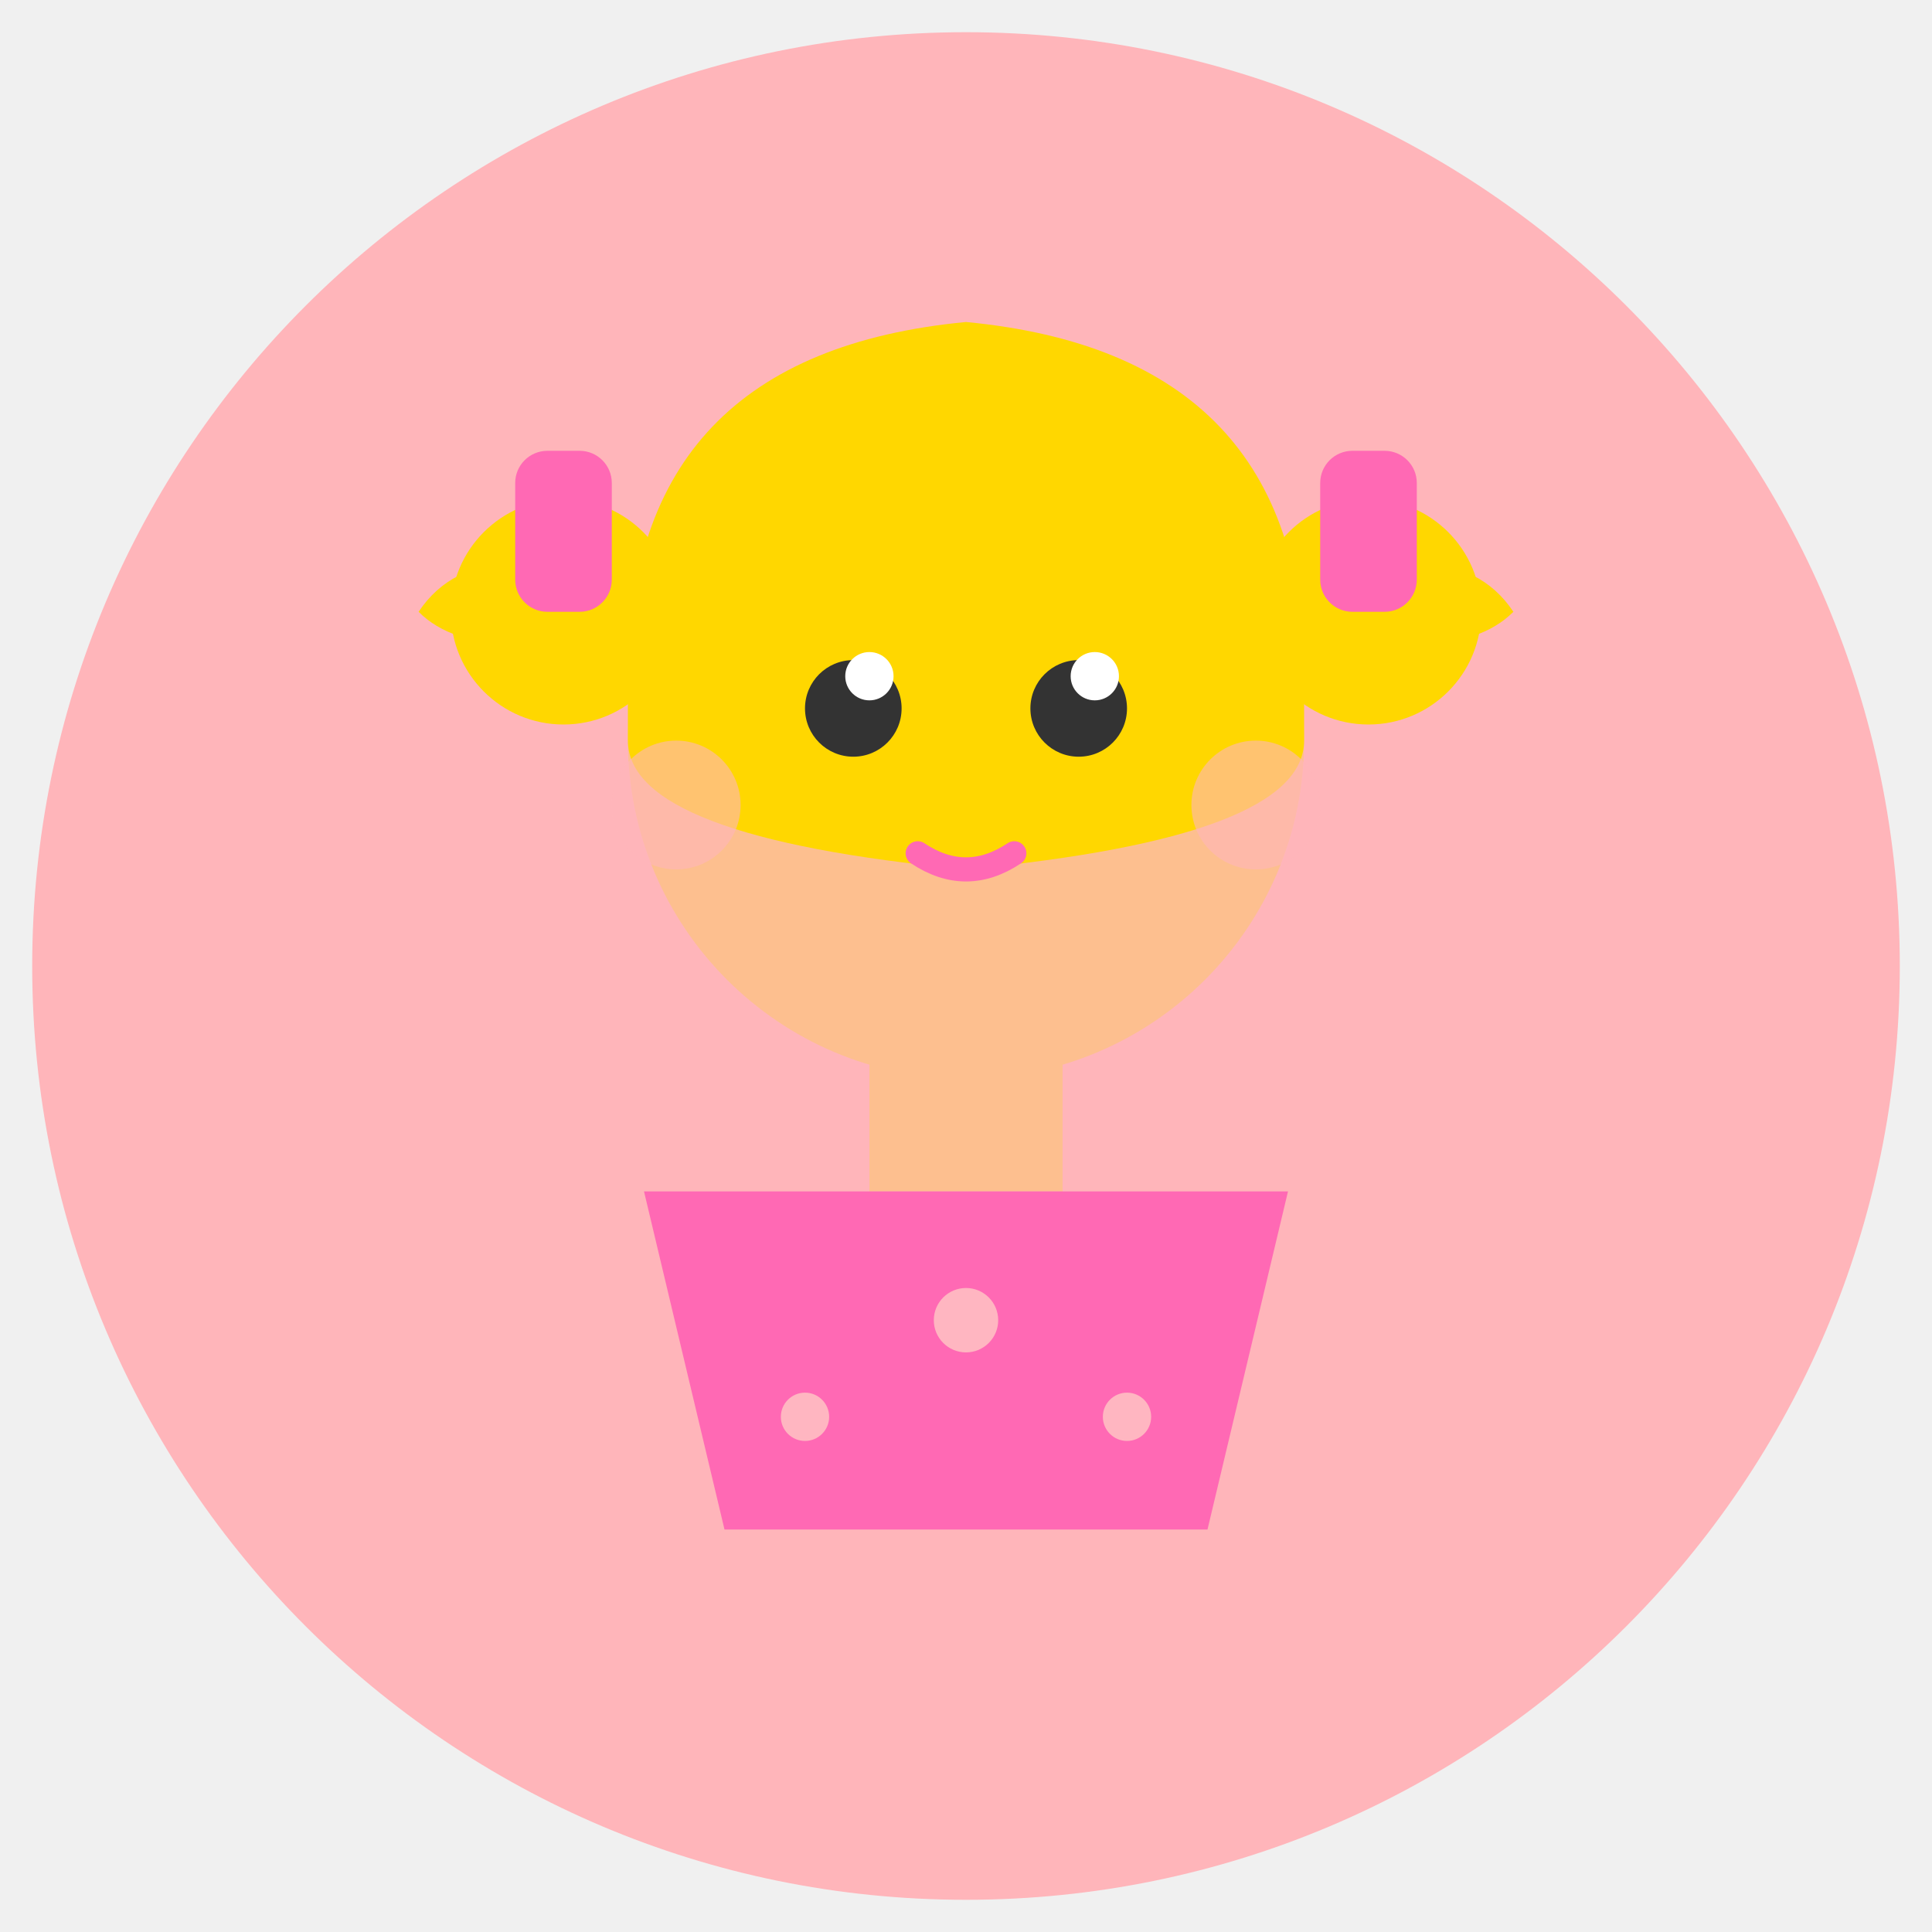
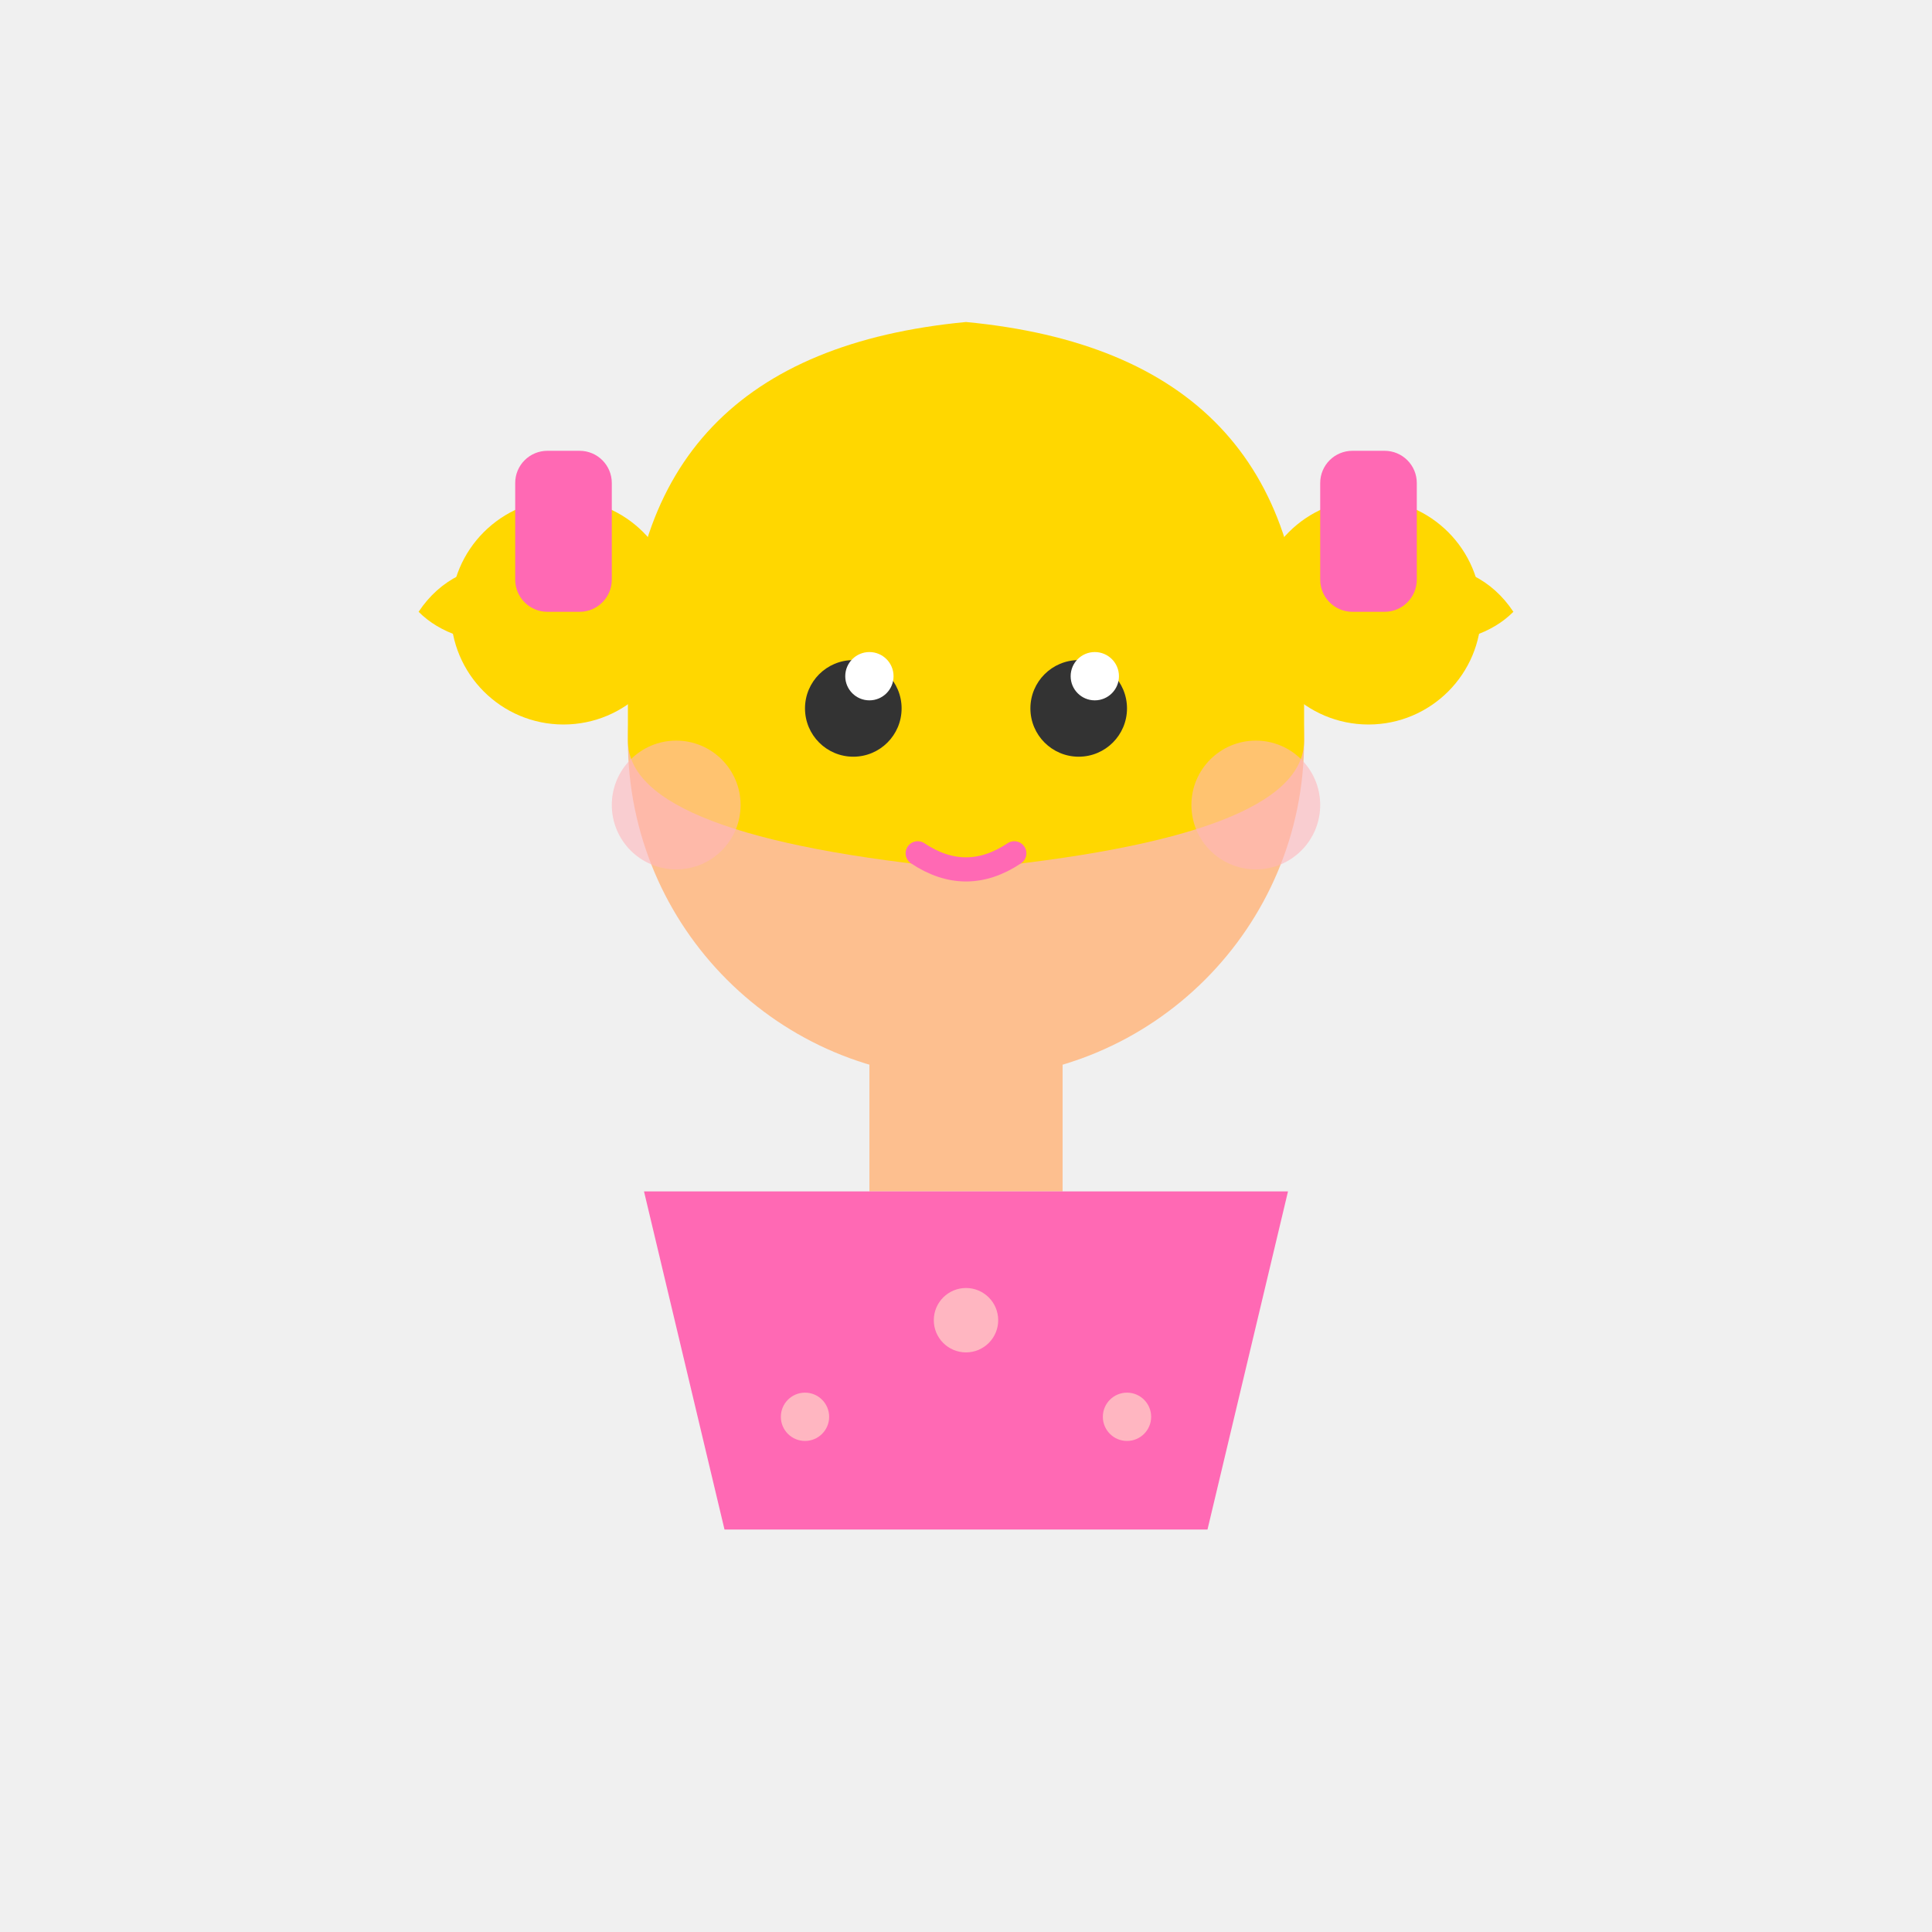
<svg xmlns="http://www.w3.org/2000/svg" viewBox="0 0 120 120">
-   <circle cx="60" cy="60" r="58" fill="#FFB5BA" />
  <circle cx="60" cy="46" r="21" fill="#FDBF8F" />
  <path d="M 39 42 Q 39 22 60 20 Q 81 22 81 42 L 81 46 Q 81 52 60 54 Q 39 52 39 46 Z" fill="#FFD700" />
  <circle cx="35" cy="38" r="7" fill="#FFD700" />
  <path d="M 32 35 Q 28 35 26 38 Q 28 40 32 40" fill="#FFD700" />
  <circle cx="85" cy="38" r="7" fill="#FFD700" />
  <path d="M 88 35 Q 92 35 94 38 Q 92 40 88 40" fill="#FFD700" />
  <rect x="32" y="28" width="6" height="10" fill="#FF69B4" rx="2" />
  <rect x="82" y="28" width="6" height="10" fill="#FF69B4" rx="2" />
  <circle cx="53" cy="44" r="3" fill="#333333" />
  <circle cx="67" cy="44" r="3" fill="#333333" />
  <circle cx="54" cy="42" r="1.5" fill="white" />
  <circle cx="68" cy="42" r="1.5" fill="white" />
  <circle cx="42" cy="50" r="4" fill="#FFB5BA" opacity="0.6" />
  <circle cx="78" cy="50" r="4" fill="#FFB5BA" opacity="0.6" />
  <path d="M 57 53 Q 60 55 63 53" stroke="#FF69B4" stroke-width="1.5" fill="none" stroke-linecap="round" />
  <rect x="54" y="66" width="12" height="8" fill="#FDBF8F" />
  <path d="M 40 74 L 80 74 L 75 95 L 45 95 Z" fill="#FF69B4" />
  <circle cx="60" cy="82" r="2" fill="#FFB6C1" />
  <circle cx="50" cy="88" r="1.5" fill="#FFB6C1" />
  <circle cx="70" cy="88" r="1.5" fill="#FFB6C1" />
</svg>
